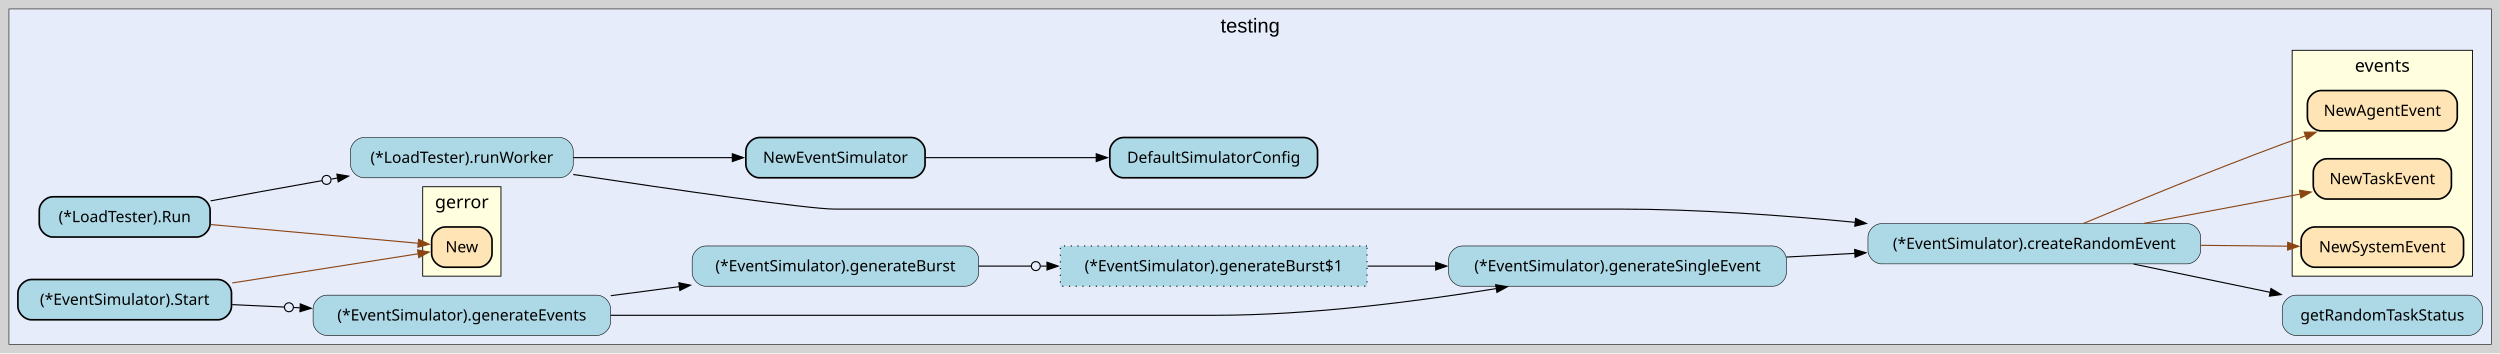
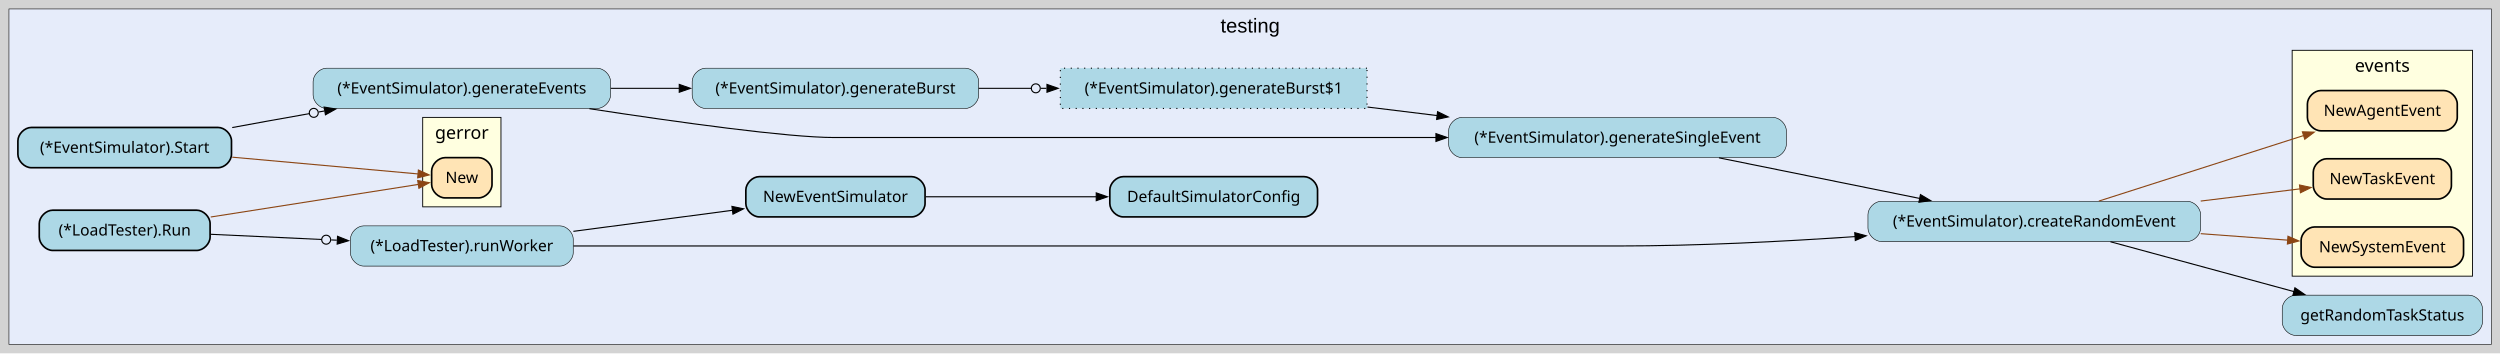
<svg xmlns="http://www.w3.org/2000/svg" xmlns:xlink="http://www.w3.org/1999/xlink" width="2236pt" height="316pt" viewBox="0.00 0.00 2236.00 316.00">
  <g id="graph0" class="graph" transform="scale(1 1) rotate(0) translate(0 316)">
    <polygon fill="lightgray" stroke="none" points="0,0 0,-316 2236.28,-316 2236.28,0 0,0" />
    <g id="clust1" class="cluster">
      <polygon fill="#e6ecfa" stroke="black" stroke-width="0.5" points="8,-8 8,-308 2228.28,-308 2228.28,-8 8,-8" />
      <text xml:space="preserve" text-anchor="middle" x="1118.14" y="-286.9" font-family="Arial" font-size="18.00">testing</text>
    </g>
    <g id="clust2" class="cluster">
      <g id="a_clust2">
        <a xlink:href="/?f=github.com/guild-framework/guild-core/pkg/events" xlink:title="package: github.com/guild-framework/guild-core/pkg/events">
          <polygon fill="lightyellow" stroke="black" stroke-width="0.8" points="2050.11,-69 2050.11,-271 2211.4,-271 2211.4,-69 2050.11,-69" />
          <text xml:space="preserve" text-anchor="middle" x="2130.76" y="-251.8" font-family="Tahoma bold" font-size="16.00">events</text>
        </a>
      </g>
    </g>
    <g id="clust3" class="cluster">
      <g id="a_clust3">
        <a xlink:href="/?f=github.com/guild-framework/guild-core/pkg/gerror" xlink:title="package: github.com/guild-framework/guild-core/pkg/gerror">
-           <polygon fill="lightyellow" stroke="black" stroke-width="0.8" points="378.06,-69 378.06,-149 448.06,-149 448.06,-69 378.06,-69" />
-           <text xml:space="preserve" text-anchor="middle" x="413.06" y="-129.8" font-family="Tahoma bold" font-size="16.00">gerror</text>
+           <polygon fill="lightyellow" stroke="black" stroke-width="0.8" points="378.06,-131 378.06,-211 448.06,-211 448.06,-131 378.06,-131" />
+           <text xml:space="preserve" text-anchor="middle" x="413.06" y="-191.8" font-family="Tahoma bold" font-size="16.00">gerror</text>
        </a>
      </g>
    </g>
    <g id="node1" class="node">
      <g id="a_node1">
-         <a xlink:title="(*github.com/guild-framework/guild-core/pkg/eventbus/testing.EventSimulator).createRandomEvent | defined in simulator.go:168&#10;at simulator.go:180: calling [github.com/guild-framework/guild-core/pkg/events.NewTaskEvent]&#10;at simulator.go:193: calling [github.com/guild-framework/guild-core/pkg/events.NewSystemEvent]&#10;at simulator.go:187: calling [github.com/guild-framework/guild-core/pkg/events.NewAgentEvent]&#10;at simulator.go:178: calling [github.com/guild-framework/guild-core/pkg/eventbus/testing.getRandomTaskStatus]">
-           <path fill="lightblue" stroke="black" stroke-width="0.5" d="M1956.24,-116C1956.24,-116 1682.7,-116 1682.7,-116 1676.7,-116 1670.7,-110 1670.7,-104 1670.7,-104 1670.7,-92 1670.7,-92 1670.7,-86 1676.7,-80 1682.7,-80 1682.7,-80 1956.24,-80 1956.24,-80 1962.24,-80 1968.24,-86 1968.24,-92 1968.24,-92 1968.24,-104 1968.24,-104 1968.24,-110 1962.24,-116 1956.24,-116" />
-           <text xml:space="preserve" text-anchor="middle" x="1819.47" y="-93.33" font-family="Verdana" font-size="14.00">(*EventSimulator).createRandomEvent</text>
+         <a xlink:title="(*github.com/guild-framework/guild-core/pkg/eventbus/testing.EventSimulator).createRandomEvent | defined in simulator.go:168&#10;at simulator.go:187: calling [github.com/guild-framework/guild-core/pkg/events.NewAgentEvent]&#10;at simulator.go:178: calling [github.com/guild-framework/guild-core/pkg/eventbus/testing.getRandomTaskStatus]&#10;at simulator.go:193: calling [github.com/guild-framework/guild-core/pkg/events.NewSystemEvent]&#10;at simulator.go:180: calling [github.com/guild-framework/guild-core/pkg/events.NewTaskEvent]">
+           <path fill="lightblue" stroke="black" stroke-width="0.5" d="M1956.24,-136C1956.24,-136 1682.7,-136 1682.7,-136 1676.7,-136 1670.7,-130 1670.7,-124 1670.7,-124 1670.7,-112 1670.7,-112 1670.7,-106 1676.7,-100 1682.7,-100 1682.7,-100 1956.24,-100 1956.24,-100 1962.24,-100 1968.24,-106 1968.24,-112 1968.24,-112 1968.24,-124 1968.24,-124 1968.24,-130 1962.24,-136 1956.24,-136" />
+           <text xml:space="preserve" text-anchor="middle" x="1819.47" y="-113.33" font-family="Verdana" font-size="14.00">(*EventSimulator).createRandomEvent</text>
        </a>
      </g>
    </g>
    <g id="node2" class="node">
      <g id="a_node2">
        <a xlink:title="github.com/guild-framework/guild-core/pkg/eventbus/testing.getRandomTaskStatus | defined in simulator.go:198">
          <path fill="lightblue" stroke="black" stroke-width="0.5" d="M2208.28,-52C2208.28,-52 2053.24,-52 2053.24,-52 2047.24,-52 2041.24,-46 2041.24,-40 2041.24,-40 2041.24,-28 2041.24,-28 2041.24,-22 2047.24,-16 2053.24,-16 2053.24,-16 2208.28,-16 2208.28,-16 2214.28,-16 2220.28,-22 2220.28,-28 2220.28,-28 2220.28,-40 2220.28,-40 2220.28,-46 2214.28,-52 2208.28,-52" />
          <text xml:space="preserve" text-anchor="middle" x="2130.76" y="-29.32" font-family="Verdana" font-size="14.00">getRandomTaskStatus</text>
        </a>
      </g>
    </g>
-     <g id="edge14" class="edge">
-       <g id="a_edge14">
+     <g id="edge12" class="edge">
+       <g id="a_edge12">
        <a xlink:title="at simulator.go:178: calling [github.com/guild-framework/guild-core/pkg/eventbus/testing.getRandomTaskStatus]">
-           <path fill="none" stroke="black" d="M1908.27,-79.83C1946.39,-71.94 1991.22,-62.67 2030.54,-54.53" />
-           <polygon fill="black" stroke="black" points="2031.17,-57.97 2040.26,-52.52 2029.75,-51.12 2031.17,-57.97" />
+           <path fill="none" stroke="black" d="M1887.58,-99.77C1935.91,-86.65 2001.25,-68.9 2051.88,-55.15" />
+           <polygon fill="black" stroke="black" points="2052.59,-58.59 2061.32,-52.59 2050.75,-51.83 2052.59,-58.59" />
        </a>
      </g>
    </g>
    <g id="node12" class="node">
      <g id="a_node12">
        <a xlink:title="github.com/guild-framework/guild-core/pkg/events.NewTaskEvent | defined in specialized.go:22">
          <path fill="moccasin" stroke="black" stroke-width="1.5" d="M2180.53,-174C2180.53,-174 2080.99,-174 2080.99,-174 2074.99,-174 2068.99,-168 2068.99,-162 2068.99,-162 2068.99,-150 2068.99,-150 2068.99,-144 2074.99,-138 2080.99,-138 2080.99,-138 2180.53,-138 2180.53,-138 2186.53,-138 2192.53,-144 2192.53,-150 2192.53,-150 2192.53,-162 2192.53,-162 2192.53,-168 2186.53,-174 2180.53,-174" />
          <text xml:space="preserve" text-anchor="middle" x="2130.76" y="-151.32" font-family="Verdana" font-size="14.00">NewTaskEvent</text>
        </a>
      </g>
    </g>
-     <g id="edge5" class="edge">
-       <g id="a_edge5">
+     <g id="edge16" class="edge">
+       <g id="a_edge16">
        <a xlink:title="at simulator.go:180: calling [github.com/guild-framework/guild-core/pkg/events.NewTaskEvent]">
-           <path fill="none" stroke="saddlebrown" d="M1917.48,-116.19C1962.76,-124.68 2015.73,-134.62 2057.42,-142.44" />
-           <polygon fill="saddlebrown" stroke="saddlebrown" points="2056.63,-145.85 2067.11,-144.25 2057.92,-138.97 2056.63,-145.85" />
+           <path fill="none" stroke="saddlebrown" d="M1968.32,-136.17C1999.31,-139.97 2030.65,-143.82 2057.38,-147.11" />
+           <polygon fill="saddlebrown" stroke="saddlebrown" points="2056.68,-150.55 2067.03,-148.29 2057.54,-143.6 2056.68,-150.55" />
        </a>
      </g>
    </g>
    <g id="node13" class="node">
      <g id="a_node13">
        <a xlink:title="github.com/guild-framework/guild-core/pkg/events.NewAgentEvent | defined in specialized.go:59">
          <path fill="moccasin" stroke="black" stroke-width="1.5" d="M2185.78,-235C2185.78,-235 2075.74,-235 2075.74,-235 2069.74,-235 2063.74,-229 2063.74,-223 2063.74,-223 2063.74,-211 2063.74,-211 2063.74,-205 2069.74,-199 2075.74,-199 2075.74,-199 2185.78,-199 2185.78,-199 2191.78,-199 2197.78,-205 2197.78,-211 2197.78,-211 2197.78,-223 2197.78,-223 2197.78,-229 2191.78,-235 2185.78,-235" />
          <text xml:space="preserve" text-anchor="middle" x="2130.76" y="-212.32" font-family="Verdana" font-size="14.00">NewAgentEvent</text>
        </a>
      </g>
    </g>
-     <g id="edge10" class="edge">
-       <g id="a_edge10">
+     <g id="edge3" class="edge">
+       <g id="a_edge3">
        <a xlink:title="at simulator.go:187: calling [github.com/guild-framework/guild-core/pkg/events.NewAgentEvent]">
-           <path fill="none" stroke="saddlebrown" d="M1863.34,-116.12C1907.62,-134.64 1978.85,-163.87 2041.24,-187 2048.01,-189.51 2055.1,-192.05 2062.19,-194.54" />
-           <polygon fill="saddlebrown" stroke="saddlebrown" points="2060.9,-197.8 2071.5,-197.77 2063.2,-191.19 2060.9,-197.8" />
+           <path fill="none" stroke="saddlebrown" d="M1877.2,-136.16C1928.86,-152.7 2005.3,-177.16 2060.54,-194.84" />
+           <polygon fill="saddlebrown" stroke="saddlebrown" points="2059.26,-198.11 2069.85,-197.82 2061.39,-191.44 2059.26,-198.11" />
        </a>
      </g>
    </g>
    <g id="node14" class="node">
      <g id="a_node14">
        <a xlink:title="github.com/guild-framework/guild-core/pkg/events.NewSystemEvent | defined in specialized.go:95">
          <path fill="moccasin" stroke="black" stroke-width="1.5" d="M2191.4,-113C2191.4,-113 2070.11,-113 2070.11,-113 2064.11,-113 2058.11,-107 2058.11,-101 2058.11,-101 2058.11,-89 2058.11,-89 2058.11,-83 2064.11,-77 2070.11,-77 2070.11,-77 2191.4,-77 2191.4,-77 2197.4,-77 2203.4,-83 2203.4,-89 2203.4,-89 2203.4,-101 2203.4,-101 2203.4,-107 2197.4,-113 2191.4,-113" />
          <text xml:space="preserve" text-anchor="middle" x="2130.76" y="-90.33" font-family="Verdana" font-size="14.00">NewSystemEvent</text>
        </a>
      </g>
    </g>
-     <g id="edge6" class="edge">
-       <g id="a_edge6">
+     <g id="edge13" class="edge">
+       <g id="a_edge13">
        <a xlink:title="at simulator.go:193: calling [github.com/guild-framework/guild-core/pkg/events.NewSystemEvent]">
-           <path fill="none" stroke="saddlebrown" d="M1968.32,-96.57C1995.14,-96.31 2022.22,-96.04 2046.35,-95.81" />
-           <polygon fill="saddlebrown" stroke="saddlebrown" points="2046.1,-99.31 2056.07,-95.71 2046.03,-92.31 2046.1,-99.31" />
+           <path fill="none" stroke="saddlebrown" d="M1968.32,-107.01C1995.14,-105.01 2022.22,-103 2046.35,-101.2" />
+           <polygon fill="saddlebrown" stroke="saddlebrown" points="2046.36,-104.71 2056.07,-100.48 2045.84,-97.73 2046.36,-104.71" />
        </a>
      </g>
    </g>
    <g id="node3" class="node">
      <g id="a_node3">
        <a xlink:title="(*github.com/guild-framework/guild-core/pkg/eventbus/testing.EventSimulator).generateSingleEvent | defined in simulator.go:142&#10;at simulator.go:143: calling [(*github.com/guild-framework/guild-core/pkg/eventbus/testing.EventSimulator).createRandomEvent]">
-           <path fill="lightblue" stroke="black" stroke-width="0.5" d="M1585.7,-96C1585.7,-96 1307.66,-96 1307.66,-96 1301.66,-96 1295.66,-90 1295.66,-84 1295.66,-84 1295.66,-72 1295.66,-72 1295.66,-66 1301.66,-60 1307.66,-60 1307.66,-60 1585.7,-60 1585.7,-60 1591.7,-60 1597.7,-66 1597.7,-72 1597.7,-72 1597.7,-84 1597.7,-84 1597.7,-90 1591.7,-96 1585.7,-96" />
-           <text xml:space="preserve" text-anchor="middle" x="1446.68" y="-73.33" font-family="Verdana" font-size="14.00">(*EventSimulator).generateSingleEvent</text>
-         </a>
-       </g>
-     </g>
-     <g id="edge11" class="edge">
-       <g id="a_edge11">
+           <path fill="lightblue" stroke="black" stroke-width="0.5" d="M1585.7,-211C1585.7,-211 1307.66,-211 1307.66,-211 1301.66,-211 1295.66,-205 1295.66,-199 1295.66,-199 1295.66,-187 1295.66,-187 1295.66,-181 1301.66,-175 1307.66,-175 1307.66,-175 1585.7,-175 1585.7,-175 1591.7,-175 1597.7,-181 1597.7,-187 1597.7,-187 1597.7,-199 1597.7,-199 1597.7,-205 1591.7,-211 1585.7,-211" />
+           <text xml:space="preserve" text-anchor="middle" x="1446.68" y="-188.32" font-family="Verdana" font-size="14.00">(*EventSimulator).generateSingleEvent</text>
+         </a>
+       </g>
+     </g>
+     <g id="edge1" class="edge">
+       <g id="a_edge1">
        <a xlink:title="at simulator.go:143: calling [(*github.com/guild-framework/guild-core/pkg/eventbus/testing.EventSimulator).createRandomEvent]">
-           <path fill="none" stroke="black" d="M1597.69,-86.09C1617.95,-87.18 1638.78,-88.31 1659.19,-89.41" />
-           <polygon fill="black" stroke="black" points="1658.79,-92.89 1668.97,-89.94 1659.17,-85.9 1658.79,-92.89" />
+           <path fill="none" stroke="black" d="M1537.44,-174.84C1591.69,-163.87 1660.99,-149.85 1717.19,-138.48" />
+           <polygon fill="black" stroke="black" points="1717.66,-141.96 1726.77,-136.55 1716.27,-135.1 1717.66,-141.96" />
        </a>
      </g>
    </g>
    <g id="node4" class="node">
      <g id="a_node4">
        <a xlink:title="(*github.com/guild-framework/guild-core/pkg/eventbus/testing.EventSimulator).generateBurst$1 | defined in simulator.go:158&#10;at simulator.go:160: calling [(*github.com/guild-framework/guild-core/pkg/eventbus/testing.EventSimulator).generateSingleEvent]">
-           <polygon fill="lightblue" stroke="black" stroke-dasharray="1,5" points="1222.66,-96 948.37,-96 948.37,-60 1222.66,-60 1222.66,-96" />
-           <text xml:space="preserve" text-anchor="middle" x="1085.51" y="-73.33" font-family="Verdana" font-size="14.00">(*EventSimulator).generateBurst$1</text>
-         </a>
-       </g>
-     </g>
-     <g id="edge12" class="edge">
-       <g id="a_edge12">
+           <polygon fill="lightblue" stroke="black" stroke-dasharray="1,5" points="1222.66,-255 948.37,-255 948.37,-219 1222.66,-219 1222.66,-255" />
+           <text xml:space="preserve" text-anchor="middle" x="1085.51" y="-232.32" font-family="Verdana" font-size="14.00">(*EventSimulator).generateBurst$1</text>
+         </a>
+       </g>
+     </g>
+     <g id="edge9" class="edge">
+       <g id="a_edge9">
        <a xlink:title="at simulator.go:160: calling [(*github.com/guild-framework/guild-core/pkg/eventbus/testing.EventSimulator).generateSingleEvent]">
-           <path fill="none" stroke="black" d="M1223.07,-78C1243.07,-78 1263.82,-78 1284.26,-78" />
-           <polygon fill="black" stroke="black" points="1284.06,-81.5 1294.06,-78 1284.06,-74.5 1284.06,-81.5" />
+           <path fill="none" stroke="black" d="M1223.07,-220.27C1243.5,-217.77 1264.71,-215.17 1285.57,-212.61" />
+           <polygon fill="black" stroke="black" points="1285.78,-216.12 1295.28,-211.43 1284.93,-209.17 1285.78,-216.12" />
        </a>
      </g>
    </g>
    <g id="node5" class="node">
      <g id="a_node5">
-         <a xlink:title="(*github.com/guild-framework/guild-core/pkg/eventbus/testing.EventSimulator).generateBurst | defined in simulator.go:153&#10;at simulator.go:158: calling [(*github.com/guild-framework/guild-core/pkg/eventbus/testing.EventSimulator).generateBurst$1]">
-           <path fill="lightblue" stroke="black" stroke-width="0.5" d="M863.37,-96C863.37,-96 631.08,-96 631.08,-96 625.08,-96 619.08,-90 619.08,-84 619.08,-84 619.08,-72 619.08,-72 619.08,-66 625.08,-60 631.08,-60 631.08,-60 863.37,-60 863.37,-60 869.37,-60 875.37,-66 875.37,-72 875.37,-72 875.37,-84 875.37,-84 875.37,-90 869.37,-96 863.37,-96" />
-           <text xml:space="preserve" text-anchor="middle" x="747.22" y="-73.33" font-family="Verdana" font-size="14.00">(*EventSimulator).generateBurst</text>
-         </a>
-       </g>
-     </g>
-     <g id="edge7" class="edge">
-       <g id="a_edge7">
-         <a xlink:title="at simulator.go:158: calling [(*github.com/guild-framework/guild-core/pkg/eventbus/testing.EventSimulator).generateBurst$1]">
-           <path fill="none" stroke="black" d="M875.36,-78C890.83,-78 906.8,-78 922.68,-78" />
-           <polygon fill="black" stroke="black" points="936.42,-81.5 946.42,-78 936.42,-74.5 936.42,-81.5" />
-           <polyline fill="none" stroke="black" points="935.92,-78 930.92,-78" />
-           <ellipse fill="none" stroke="black" cx="926.42" cy="-78" rx="4" ry="4" />
+         <a xlink:title="github.com/guild-framework/guild-core/pkg/eventbus/testing.NewEventSimulator | defined in simulator.go:75&#10;at simulator.go:77: calling [github.com/guild-framework/guild-core/pkg/eventbus/testing.DefaultSimulatorConfig]">
+           <path fill="lightblue" stroke="black" stroke-width="1.5" d="M815.37,-158C815.37,-158 679.08,-158 679.08,-158 673.08,-158 667.08,-152 667.08,-146 667.08,-146 667.08,-134 667.08,-134 667.08,-128 673.08,-122 679.08,-122 679.08,-122 815.37,-122 815.37,-122 821.37,-122 827.37,-128 827.37,-134 827.37,-134 827.37,-146 827.37,-146 827.37,-152 821.37,-158 815.37,-158" />
+           <text xml:space="preserve" text-anchor="middle" x="747.22" y="-135.32" font-family="Verdana" font-size="14.00">NewEventSimulator</text>
        </a>
      </g>
    </g>
    <g id="node6" class="node">
      <g id="a_node6">
-         <a xlink:title="(*github.com/guild-framework/guild-core/pkg/eventbus/testing.EventSimulator).Start | defined in simulator.go:91&#10;at simulator.go:97: calling [(*github.com/guild-framework/guild-core/pkg/eventbus/testing.EventSimulator).generateEvents]&#10;at simulator.go:93: calling [github.com/guild-framework/guild-core/pkg/gerror.New]">
-           <path fill="lightblue" stroke="black" stroke-width="1.5" d="M195.04,-66C195.04,-66 28,-66 28,-66 22,-66 16,-60 16,-54 16,-54 16,-42 16,-42 16,-36 22,-30 28,-30 28,-30 195.04,-30 195.04,-30 201.04,-30 207.04,-36 207.04,-42 207.04,-42 207.04,-54 207.04,-54 207.04,-60 201.04,-66 195.04,-66" />
-           <text xml:space="preserve" text-anchor="middle" x="111.52" y="-43.33" font-family="Verdana" font-size="14.00">(*EventSimulator).Start</text>
+         <a xlink:title="github.com/guild-framework/guild-core/pkg/eventbus/testing.DefaultSimulatorConfig | defined in simulator.go:51">
+           <path fill="lightblue" stroke="black" stroke-width="1.5" d="M1166.41,-158C1166.41,-158 1004.62,-158 1004.62,-158 998.62,-158 992.62,-152 992.62,-146 992.62,-146 992.62,-134 992.62,-134 992.62,-128 998.62,-122 1004.62,-122 1004.62,-122 1166.41,-122 1166.41,-122 1172.41,-122 1178.41,-128 1178.41,-134 1178.41,-134 1178.41,-146 1178.41,-146 1178.41,-152 1172.41,-158 1166.41,-158" />
+           <text xml:space="preserve" text-anchor="middle" x="1085.51" y="-135.32" font-family="Verdana" font-size="14.00">DefaultSimulatorConfig</text>
+         </a>
+       </g>
+     </g>
+     <g id="edge4" class="edge">
+       <g id="a_edge4">
+         <a xlink:title="at simulator.go:77: calling [github.com/guild-framework/guild-core/pkg/eventbus/testing.DefaultSimulatorConfig]">
+           <path fill="none" stroke="black" d="M827.92,-140C873.6,-140 931.45,-140 980.66,-140" />
+           <polygon fill="black" stroke="black" points="980.48,-143.5 990.48,-140 980.48,-136.5 980.48,-143.5" />
        </a>
      </g>
    </g>
    <g id="node7" class="node">
      <g id="a_node7">
-         <a xlink:title="(*github.com/guild-framework/guild-core/pkg/eventbus/testing.EventSimulator).generateEvents | defined in simulator.go:118&#10;at simulator.go:135: calling [(*github.com/guild-framework/guild-core/pkg/eventbus/testing.EventSimulator).generateSingleEvent]&#10;at simulator.go:133: calling [(*github.com/guild-framework/guild-core/pkg/eventbus/testing.EventSimulator).generateBurst]">
-           <path fill="lightblue" stroke="black" stroke-width="0.5" d="M534.08,-52C534.08,-52 292.04,-52 292.04,-52 286.04,-52 280.04,-46 280.04,-40 280.04,-40 280.04,-28 280.04,-28 280.04,-22 286.04,-16 292.04,-16 292.04,-16 534.08,-16 534.08,-16 540.08,-16 546.08,-22 546.08,-28 546.08,-28 546.08,-40 546.08,-40 546.08,-46 540.08,-52 534.08,-52" />
-           <text xml:space="preserve" text-anchor="middle" x="413.06" y="-29.32" font-family="Verdana" font-size="14.00">(*EventSimulator).generateEvents</text>
-         </a>
-       </g>
-     </g>
-     <g id="edge13" class="edge">
-       <g id="a_edge13">
-         <a xlink:title="at simulator.go:97: calling [(*github.com/guild-framework/guild-core/pkg/eventbus/testing.EventSimulator).generateEvents]">
-           <path fill="none" stroke="black" d="M207.71,-43.55C222.68,-42.85 238.5,-42.11 254.44,-41.37" />
-           <polygon fill="black" stroke="black" points="268.57,-44.21 278.4,-40.25 268.24,-37.22 268.57,-44.21" />
-           <polyline fill="none" stroke="black" points="267.91,-40.74 262.91,-40.97" />
-           <ellipse fill="none" stroke="black" cx="258.42" cy="-41.18" rx="4" ry="4" />
+         <a xlink:title="(*github.com/guild-framework/guild-core/pkg/eventbus/testing.LoadTester).runWorker | defined in simulator.go:263&#10;at simulator.go:273: calling [(*github.com/guild-framework/guild-core/pkg/eventbus/testing.EventSimulator).createRandomEvent]&#10;at simulator.go:266: calling [github.com/guild-framework/guild-core/pkg/eventbus/testing.NewEventSimulator]">
+           <path fill="lightblue" stroke="black" stroke-width="0.5" d="M500.7,-114C500.7,-114 325.41,-114 325.41,-114 319.41,-114 313.41,-108 313.41,-102 313.41,-102 313.41,-90 313.41,-90 313.41,-84 319.41,-78 325.41,-78 325.41,-78 500.7,-78 500.7,-78 506.7,-78 512.7,-84 512.7,-90 512.7,-90 512.7,-102 512.7,-102 512.7,-108 506.7,-114 500.7,-114" />
+           <text xml:space="preserve" text-anchor="middle" x="413.06" y="-91.33" font-family="Verdana" font-size="14.00">(*LoadTester).runWorker</text>
+         </a>
+       </g>
+     </g>
+     <g id="edge10" class="edge">
+       <g id="a_edge10">
+         <a xlink:title="at simulator.go:273: calling [(*github.com/guild-framework/guild-core/pkg/eventbus/testing.EventSimulator).createRandomEvent]">
+           <path fill="none" stroke="black" d="M512.89,-96C578.95,-96 667.8,-96 746.22,-96 746.22,-96 746.22,-96 1447.68,-96 1517.17,-96 1593.87,-99.9 1659.38,-104.41" />
+           <polygon fill="black" stroke="black" points="1658.91,-107.89 1669.13,-105.1 1659.4,-100.91 1658.91,-107.89" />
+         </a>
+       </g>
+     </g>
+     <g id="edge14" class="edge">
+       <g id="a_edge14">
+         <a xlink:title="at simulator.go:266: calling [github.com/guild-framework/guild-core/pkg/eventbus/testing.NewEventSimulator]">
+           <path fill="none" stroke="black" d="M512.82,-109.08C557.95,-115.06 611.05,-122.09 655.2,-127.94" />
+           <polygon fill="black" stroke="black" points="654.64,-131.4 665.01,-129.24 655.56,-124.46 654.64,-131.4" />
+         </a>
+       </g>
+     </g>
+     <g id="node8" class="node">
+       <g id="a_node8">
+         <a xlink:title="(*github.com/guild-framework/guild-core/pkg/eventbus/testing.LoadTester).Run | defined in simulator.go:232&#10;at simulator.go:245: calling [(*github.com/guild-framework/guild-core/pkg/eventbus/testing.LoadTester).runWorker]&#10;at simulator.go:234: calling [github.com/guild-framework/guild-core/pkg/gerror.New]">
+           <path fill="lightblue" stroke="black" stroke-width="1.5" d="M175.91,-128C175.91,-128 47.12,-128 47.12,-128 41.12,-128 35.12,-122 35.12,-116 35.12,-116 35.12,-104 35.12,-104 35.12,-98 41.12,-92 47.12,-92 47.12,-92 175.91,-92 175.91,-92 181.91,-92 187.91,-98 187.91,-104 187.91,-104 187.91,-116 187.91,-116 187.91,-122 181.91,-128 175.91,-128" />
+           <text xml:space="preserve" text-anchor="middle" x="111.52" y="-105.33" font-family="Verdana" font-size="14.00">(*LoadTester).Run</text>
+         </a>
+       </g>
+     </g>
+     <g id="edge5" class="edge">
+       <g id="a_edge5">
+         <a xlink:title="at simulator.go:245: calling [(*github.com/guild-framework/guild-core/pkg/eventbus/testing.LoadTester).runWorker]">
+           <path fill="none" stroke="black" d="M188.49,-106.45C218.67,-105.04 254.18,-103.38 287.9,-101.8" />
+           <polygon fill="black" stroke="black" points="301.89,-104.65 311.71,-100.69 301.56,-97.66 301.89,-104.65" />
+           <polyline fill="none" stroke="black" points="301.22,-101.18 296.23,-101.41" />
+           <ellipse fill="none" stroke="black" cx="291.74" cy="-101.62" rx="4" ry="4" />
        </a>
      </g>
    </g>
    <g id="node15" class="node">
      <g id="a_node15">
        <a xlink:title="github.com/guild-framework/guild-core/pkg/gerror.New | defined in errors.go:190">
-           <path fill="moccasin" stroke="black" stroke-width="1.5" d="M428.06,-113C428.06,-113 398.06,-113 398.06,-113 392.06,-113 386.06,-107 386.06,-101 386.06,-101 386.06,-89 386.06,-89 386.06,-83 392.06,-77 398.06,-77 398.06,-77 428.06,-77 428.06,-77 434.06,-77 440.06,-83 440.06,-89 440.06,-89 440.06,-101 440.06,-101 440.06,-107 434.06,-113 428.06,-113" />
-           <text xml:space="preserve" text-anchor="middle" x="413.06" y="-90.33" font-family="Verdana" font-size="14.00">New</text>
+           <path fill="moccasin" stroke="black" stroke-width="1.5" d="M428.06,-175C428.06,-175 398.06,-175 398.06,-175 392.06,-175 386.06,-169 386.06,-163 386.06,-163 386.06,-151 386.06,-151 386.06,-145 392.06,-139 398.06,-139 398.06,-139 428.06,-139 428.06,-139 434.06,-139 440.06,-145 440.06,-151 440.06,-151 440.06,-163 440.06,-163 440.06,-169 434.06,-175 428.06,-175" />
+           <text xml:space="preserve" text-anchor="middle" x="413.06" y="-152.32" font-family="Verdana" font-size="14.00">New</text>
+         </a>
+       </g>
+     </g>
+     <g id="edge11" class="edge">
+       <g id="a_edge11">
+         <a xlink:title="at simulator.go:234: calling [github.com/guild-framework/guild-core/pkg/gerror.New]">
+           <path fill="none" stroke="saddlebrown" d="M188.49,-121.92C247.81,-131.23 327.71,-143.76 374.18,-151.06" />
+           <polygon fill="saddlebrown" stroke="saddlebrown" points="373.6,-154.51 384.02,-152.6 374.69,-147.59 373.6,-154.51" />
+         </a>
+       </g>
+     </g>
+     <g id="node9" class="node">
+       <g id="a_node9">
+         <a xlink:title="(*github.com/guild-framework/guild-core/pkg/eventbus/testing.EventSimulator).generateBurst | defined in simulator.go:153&#10;at simulator.go:158: calling [(*github.com/guild-framework/guild-core/pkg/eventbus/testing.EventSimulator).generateBurst$1]">
+           <path fill="lightblue" stroke="black" stroke-width="0.5" d="M863.37,-255C863.37,-255 631.08,-255 631.08,-255 625.08,-255 619.08,-249 619.08,-243 619.08,-243 619.08,-231 619.08,-231 619.08,-225 625.08,-219 631.08,-219 631.08,-219 863.37,-219 863.37,-219 869.37,-219 875.37,-225 875.37,-231 875.37,-231 875.37,-243 875.37,-243 875.37,-249 869.37,-255 863.37,-255" />
+           <text xml:space="preserve" text-anchor="middle" x="747.22" y="-232.32" font-family="Verdana" font-size="14.00">(*EventSimulator).generateBurst</text>
+         </a>
+       </g>
+     </g>
+     <g id="edge6" class="edge">
+       <g id="a_edge6">
+         <a xlink:title="at simulator.go:158: calling [(*github.com/guild-framework/guild-core/pkg/eventbus/testing.EventSimulator).generateBurst$1]">
+           <path fill="none" stroke="black" d="M875.36,-237C890.83,-237 906.8,-237 922.68,-237" />
+           <polygon fill="black" stroke="black" points="936.42,-240.5 946.42,-237 936.42,-233.5 936.42,-240.5" />
+           <polyline fill="none" stroke="black" points="935.92,-237 930.92,-237" />
+           <ellipse fill="none" stroke="black" cx="926.42" cy="-237" rx="4" ry="4" />
+         </a>
+       </g>
+     </g>
+     <g id="node10" class="node">
+       <g id="a_node10">
+         <a xlink:title="(*github.com/guild-framework/guild-core/pkg/eventbus/testing.EventSimulator).generateEvents | defined in simulator.go:118&#10;at simulator.go:135: calling [(*github.com/guild-framework/guild-core/pkg/eventbus/testing.EventSimulator).generateSingleEvent]&#10;at simulator.go:133: calling [(*github.com/guild-framework/guild-core/pkg/eventbus/testing.EventSimulator).generateBurst]">
+           <path fill="lightblue" stroke="black" stroke-width="0.5" d="M534.08,-255C534.08,-255 292.04,-255 292.04,-255 286.04,-255 280.04,-249 280.04,-243 280.04,-243 280.04,-231 280.04,-231 280.04,-225 286.04,-219 292.04,-219 292.04,-219 534.08,-219 534.08,-219 540.08,-219 546.08,-225 546.08,-231 546.08,-231 546.08,-243 546.08,-243 546.08,-249 540.08,-255 534.08,-255" />
+           <text xml:space="preserve" text-anchor="middle" x="413.06" y="-232.32" font-family="Verdana" font-size="14.00">(*EventSimulator).generateEvents</text>
+         </a>
+       </g>
+     </g>
+     <g id="edge2" class="edge">
+       <g id="a_edge2">
+         <a xlink:title="at simulator.go:135: calling [(*github.com/guild-framework/guild-core/pkg/eventbus/testing.EventSimulator).generateSingleEvent]">
+           <path fill="none" stroke="black" d="M527.19,-218.79C606.21,-206.68 704.71,-193 746.22,-193 746.22,-193 746.22,-193 1086.51,-193 1151.23,-193 1222.51,-193 1284.39,-193" />
+           <polygon fill="black" stroke="black" points="1284.32,-196.5 1294.32,-193 1284.32,-189.5 1284.32,-196.5" />
+         </a>
+       </g>
+     </g>
+     <g id="edge7" class="edge">
+       <g id="a_edge7">
+         <a xlink:title="at simulator.go:133: calling [(*github.com/guild-framework/guild-core/pkg/eventbus/testing.EventSimulator).generateBurst]">
+           <path fill="none" stroke="black" d="M546.29,-237C566.52,-237 587.45,-237 607.8,-237" />
+           <polygon fill="black" stroke="black" points="607.53,-240.5 617.53,-237 607.53,-233.5 607.53,-240.5" />
+         </a>
+       </g>
+     </g>
+     <g id="node11" class="node">
+       <g id="a_node11">
+         <a xlink:title="(*github.com/guild-framework/guild-core/pkg/eventbus/testing.EventSimulator).Start | defined in simulator.go:91&#10;at simulator.go:93: calling [github.com/guild-framework/guild-core/pkg/gerror.New]&#10;at simulator.go:97: calling [(*github.com/guild-framework/guild-core/pkg/eventbus/testing.EventSimulator).generateEvents]">
+           <path fill="lightblue" stroke="black" stroke-width="1.5" d="M195.04,-202C195.04,-202 28,-202 28,-202 22,-202 16,-196 16,-190 16,-190 16,-178 16,-178 16,-172 22,-166 28,-166 28,-166 195.04,-166 195.04,-166 201.04,-166 207.04,-172 207.04,-178 207.04,-178 207.04,-190 207.04,-190 207.04,-196 201.04,-202 195.04,-202" />
+           <text xml:space="preserve" text-anchor="middle" x="111.52" y="-179.32" font-family="Verdana" font-size="14.00">(*EventSimulator).Start</text>
        </a>
      </g>
    </g>
    <g id="edge15" class="edge">
      <g id="a_edge15">
-         <a xlink:title="at simulator.go:93: calling [github.com/guild-framework/guild-core/pkg/gerror.New]">
-           <path fill="none" stroke="saddlebrown" d="M207.71,-62.94C264.11,-71.79 332.49,-82.51 374.11,-89.04" />
-           <polygon fill="saddlebrown" stroke="saddlebrown" points="373.44,-92.48 383.86,-90.58 374.53,-85.57 373.44,-92.48" />
-         </a>
-       </g>
-     </g>
-     <g id="edge3" class="edge">
-       <g id="a_edge3">
-         <a xlink:title="at simulator.go:135: calling [(*github.com/guild-framework/guild-core/pkg/eventbus/testing.EventSimulator).generateSingleEvent]">
-           <path fill="none" stroke="black" d="M546.2,-34C607.1,-34 680.34,-34 746.22,-34 746.22,-34 746.22,-34 1086.51,-34 1171.64,-34 1267.27,-46.33 1338.44,-57.93" />
-           <polygon fill="black" stroke="black" points="1337.72,-61.36 1348.16,-59.54 1338.86,-54.45 1337.72,-61.36" />
-         </a>
-       </g>
-     </g>
-     <g id="edge16" class="edge">
-       <g id="a_edge16">
-         <a xlink:title="at simulator.go:133: calling [(*github.com/guild-framework/guild-core/pkg/eventbus/testing.EventSimulator).generateBurst]">
-           <path fill="none" stroke="black" d="M546.29,-51.52C566.52,-54.2 587.45,-56.97 607.8,-59.66" />
-           <polygon fill="black" stroke="black" points="607.17,-63.11 617.54,-60.95 608.09,-56.17 607.17,-63.11" />
-         </a>
-       </g>
-     </g>
-     <g id="node8" class="node">
-       <g id="a_node8">
-         <a xlink:title="github.com/guild-framework/guild-core/pkg/eventbus/testing.NewEventSimulator | defined in simulator.go:75&#10;at simulator.go:77: calling [github.com/guild-framework/guild-core/pkg/eventbus/testing.DefaultSimulatorConfig]">
-           <path fill="lightblue" stroke="black" stroke-width="1.5" d="M815.37,-193C815.37,-193 679.08,-193 679.08,-193 673.08,-193 667.08,-187 667.08,-181 667.08,-181 667.08,-169 667.08,-169 667.08,-163 673.08,-157 679.08,-157 679.08,-157 815.37,-157 815.37,-157 821.37,-157 827.37,-163 827.37,-169 827.37,-169 827.37,-181 827.37,-181 827.37,-187 821.37,-193 815.37,-193" />
-           <text xml:space="preserve" text-anchor="middle" x="747.22" y="-170.32" font-family="Verdana" font-size="14.00">NewEventSimulator</text>
-         </a>
-       </g>
-     </g>
-     <g id="node9" class="node">
-       <g id="a_node9">
-         <a xlink:title="github.com/guild-framework/guild-core/pkg/eventbus/testing.DefaultSimulatorConfig | defined in simulator.go:51">
-           <path fill="lightblue" stroke="black" stroke-width="1.5" d="M1166.41,-193C1166.41,-193 1004.62,-193 1004.62,-193 998.62,-193 992.62,-187 992.62,-181 992.62,-181 992.62,-169 992.62,-169 992.62,-163 998.62,-157 1004.62,-157 1004.62,-157 1166.41,-157 1166.41,-157 1172.41,-157 1178.41,-163 1178.41,-169 1178.41,-169 1178.41,-181 1178.41,-181 1178.41,-187 1172.41,-193 1166.41,-193" />
-           <text xml:space="preserve" text-anchor="middle" x="1085.51" y="-170.32" font-family="Verdana" font-size="14.00">DefaultSimulatorConfig</text>
-         </a>
-       </g>
-     </g>
-     <g id="edge1" class="edge">
-       <g id="a_edge1">
-         <a xlink:title="at simulator.go:77: calling [github.com/guild-framework/guild-core/pkg/eventbus/testing.DefaultSimulatorConfig]">
-           <path fill="none" stroke="black" d="M827.92,-175C873.6,-175 931.45,-175 980.66,-175" />
-           <polygon fill="black" stroke="black" points="980.48,-178.5 990.48,-175 980.48,-171.5 980.48,-178.5" />
-         </a>
-       </g>
-     </g>
-     <g id="node10" class="node">
-       <g id="a_node10">
-         <a xlink:title="(*github.com/guild-framework/guild-core/pkg/eventbus/testing.LoadTester).Run | defined in simulator.go:232&#10;at simulator.go:234: calling [github.com/guild-framework/guild-core/pkg/gerror.New]&#10;at simulator.go:245: calling [(*github.com/guild-framework/guild-core/pkg/eventbus/testing.LoadTester).runWorker]">
-           <path fill="lightblue" stroke="black" stroke-width="1.5" d="M175.91,-140C175.91,-140 47.12,-140 47.12,-140 41.12,-140 35.12,-134 35.12,-128 35.12,-128 35.12,-116 35.12,-116 35.12,-110 41.12,-104 47.12,-104 47.12,-104 175.91,-104 175.91,-104 181.91,-104 187.91,-110 187.91,-116 187.91,-116 187.91,-128 187.91,-128 187.91,-134 181.91,-140 175.91,-140" />
-           <text xml:space="preserve" text-anchor="middle" x="111.52" y="-117.33" font-family="Verdana" font-size="14.00">(*LoadTester).Run</text>
-         </a>
-       </g>
-     </g>
-     <g id="node11" class="node">
-       <g id="a_node11">
-         <a xlink:title="(*github.com/guild-framework/guild-core/pkg/eventbus/testing.LoadTester).runWorker | defined in simulator.go:263&#10;at simulator.go:266: calling [github.com/guild-framework/guild-core/pkg/eventbus/testing.NewEventSimulator]&#10;at simulator.go:273: calling [(*github.com/guild-framework/guild-core/pkg/eventbus/testing.EventSimulator).createRandomEvent]">
-           <path fill="lightblue" stroke="black" stroke-width="0.5" d="M500.7,-193C500.7,-193 325.41,-193 325.41,-193 319.41,-193 313.41,-187 313.41,-181 313.41,-181 313.41,-169 313.41,-169 313.41,-163 319.41,-157 325.41,-157 325.41,-157 500.7,-157 500.7,-157 506.7,-157 512.7,-163 512.7,-169 512.7,-169 512.7,-181 512.7,-181 512.7,-187 506.7,-193 500.7,-193" />
-           <text xml:space="preserve" text-anchor="middle" x="413.06" y="-170.32" font-family="Verdana" font-size="14.00">(*LoadTester).runWorker</text>
-         </a>
-       </g>
-     </g>
-     <g id="edge9" class="edge">
-       <g id="a_edge9">
-         <a xlink:title="at simulator.go:245: calling [(*github.com/guild-framework/guild-core/pkg/eventbus/testing.LoadTester).runWorker]">
-           <path fill="none" stroke="black" d="M188.36,-136.33C217.06,-141.68 250.04,-147.72 280.04,-153 282.73,-153.47 285.45,-153.95 288.19,-154.43" />
-           <polygon fill="black" stroke="black" points="301.32,-160.23 311.77,-158.48 302.51,-153.33 301.32,-160.23" />
-           <polyline fill="none" stroke="black" points="301.42,-156.7 296.5,-155.85" />
-           <ellipse fill="none" stroke="black" cx="292.06" cy="-155.09" rx="4" ry="4" />
-         </a>
-       </g>
-     </g>
-     <g id="edge4" class="edge">
-       <g id="a_edge4">
-         <a xlink:title="at simulator.go:234: calling [github.com/guild-framework/guild-core/pkg/gerror.New]">
-           <path fill="none" stroke="saddlebrown" d="M188.49,-115.15C247.81,-109.81 327.71,-102.6 374.18,-98.41" />
-           <polygon fill="saddlebrown" stroke="saddlebrown" points="374.36,-101.91 384.01,-97.53 373.74,-94.94 374.36,-101.91" />
+         <a xlink:title="at simulator.go:97: calling [(*github.com/guild-framework/guild-core/pkg/eventbus/testing.EventSimulator).generateEvents]">
+           <path fill="none" stroke="black" d="M207.7,-201.92C226.62,-205.41 246.59,-209.05 277.02,-214.43" />
+           <polygon fill="black" stroke="black" points="289.87,-220.24 300.33,-218.52 291.08,-213.34 289.87,-220.24" />
+           <polyline fill="none" stroke="black" points="289.99,-216.7 285.06,-215.84" />
+           <ellipse fill="none" stroke="black" cx="280.63" cy="-215.06" rx="4" ry="4" />
        </a>
      </g>
    </g>
    <g id="edge8" class="edge">
      <g id="a_edge8">
-         <a xlink:title="at simulator.go:273: calling [(*github.com/guild-framework/guild-core/pkg/eventbus/testing.EventSimulator).createRandomEvent]">
-           <path fill="none" stroke="black" d="M512.71,-159.94C602.09,-146.52 723.23,-129 746.22,-129 746.22,-129 746.22,-129 1447.68,-129 1517.29,-129 1594.01,-123.51 1659.5,-117.14" />
-           <polygon fill="black" stroke="black" points="1659.64,-120.65 1669.25,-116.18 1658.95,-113.68 1659.64,-120.65" />
-         </a>
-       </g>
-     </g>
-     <g id="edge2" class="edge">
-       <g id="a_edge2">
-         <a xlink:title="at simulator.go:266: calling [github.com/guild-framework/guild-core/pkg/eventbus/testing.NewEventSimulator]">
-           <path fill="none" stroke="black" d="M512.82,-175C557.95,-175 611.05,-175 655.2,-175" />
-           <polygon fill="black" stroke="black" points="655,-178.5 665,-175 655,-171.5 655,-178.5" />
+         <a xlink:title="at simulator.go:93: calling [github.com/guild-framework/guild-core/pkg/gerror.New]">
+           <path fill="none" stroke="saddlebrown" d="M207.71,-175.42C264.11,-170.34 332.49,-164.17 374.11,-160.42" />
+           <polygon fill="saddlebrown" stroke="saddlebrown" points="374.21,-163.93 383.85,-159.54 373.58,-156.95 374.21,-163.93" />
        </a>
      </g>
    </g>
  </g>
</svg>
